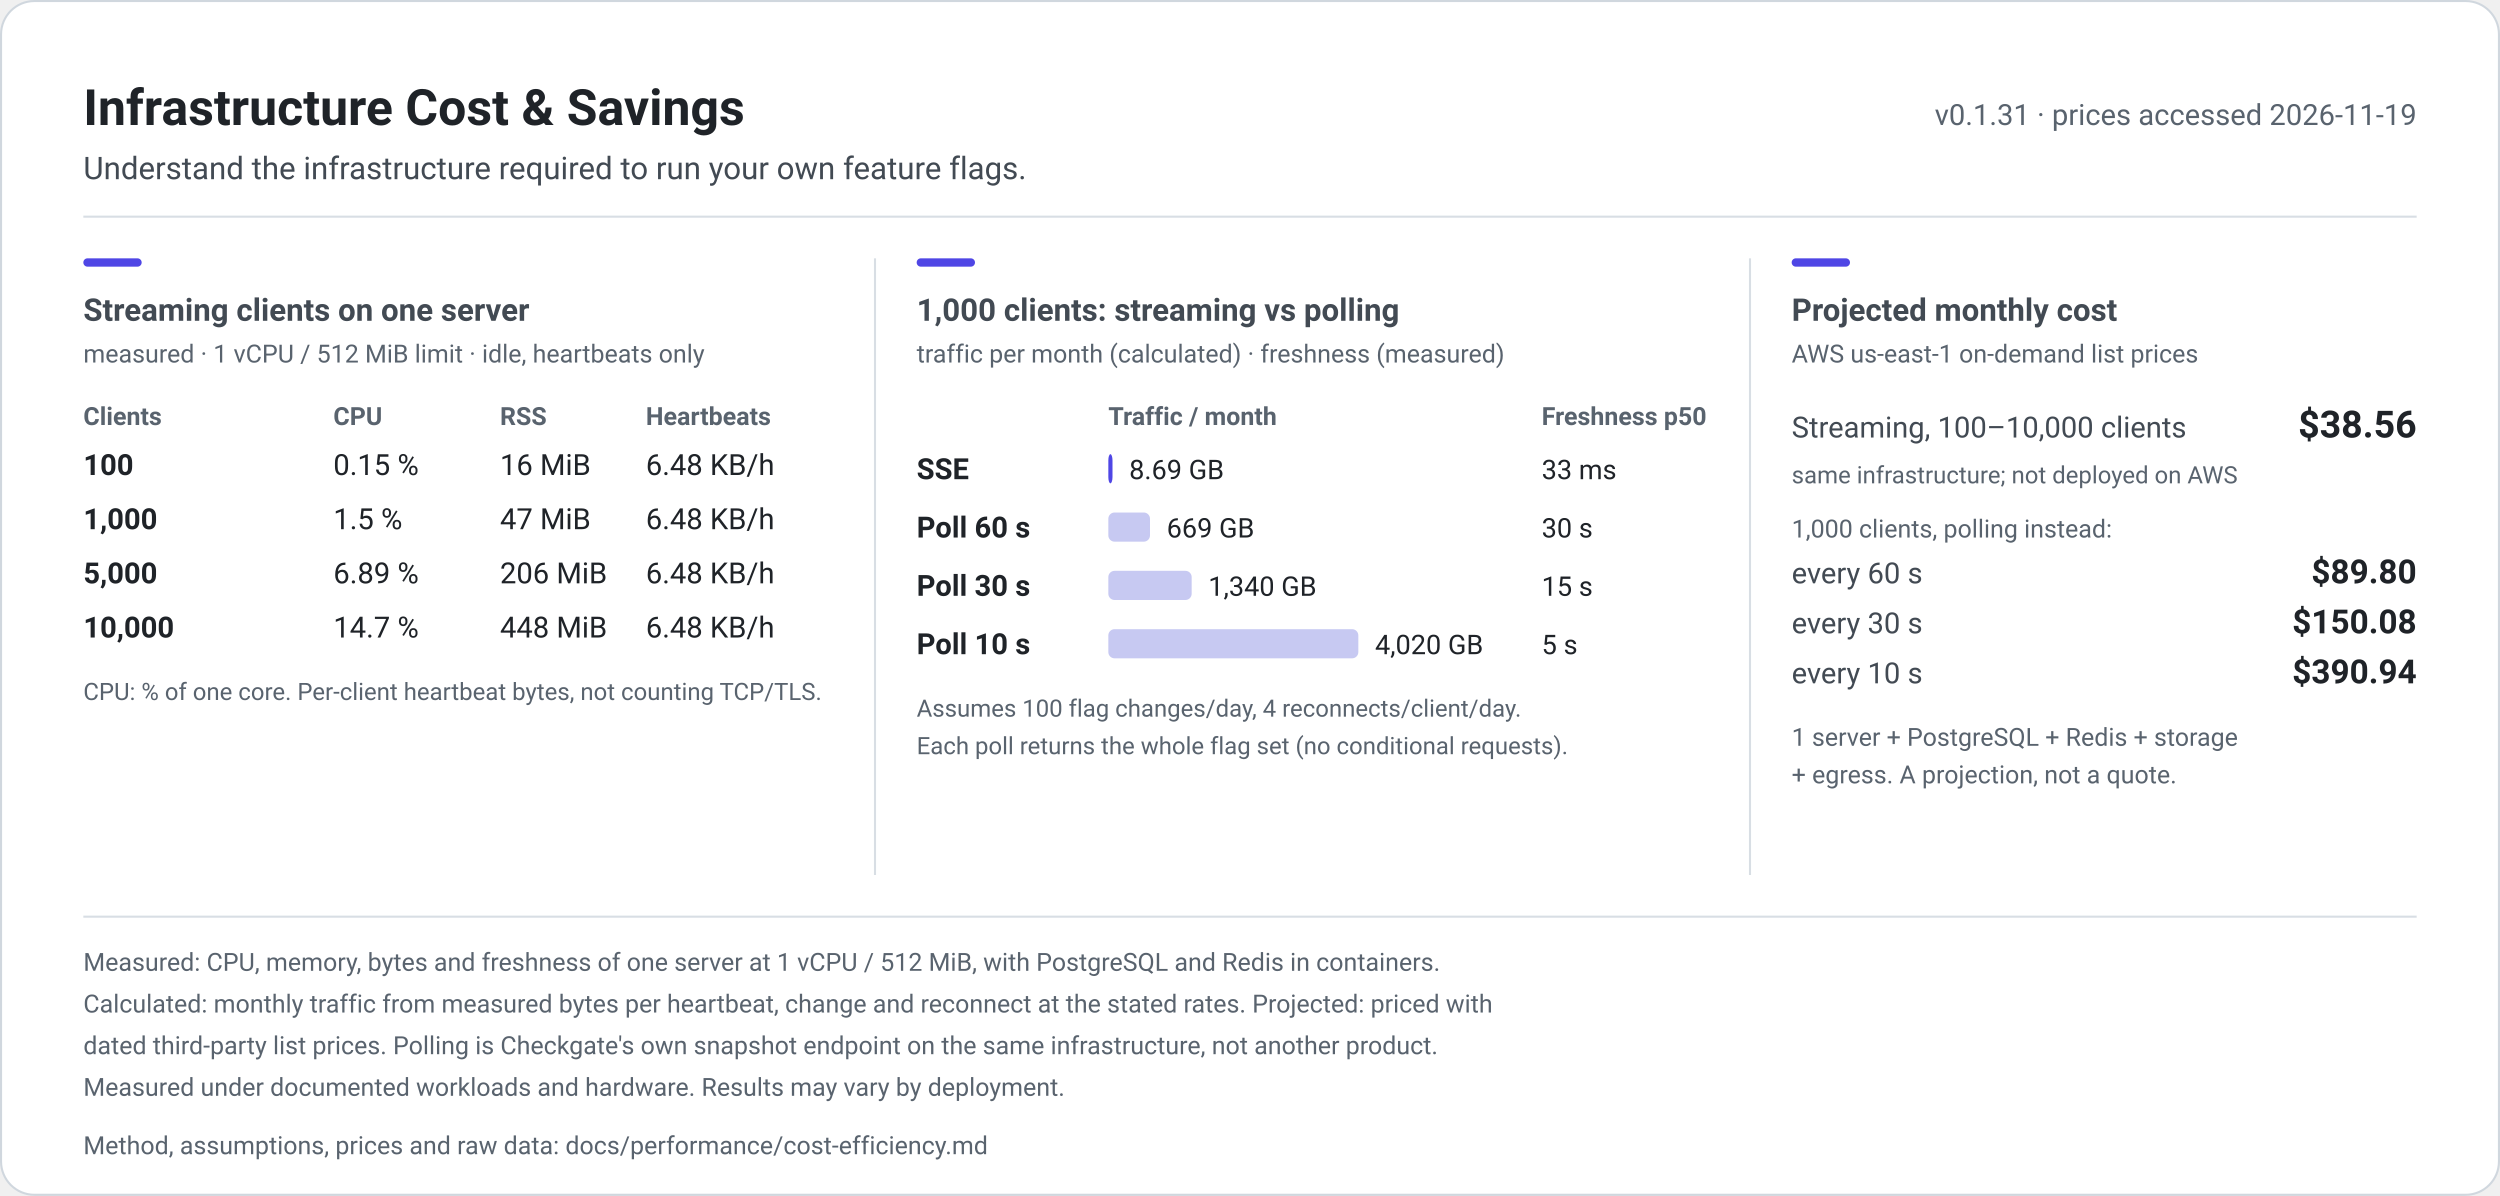
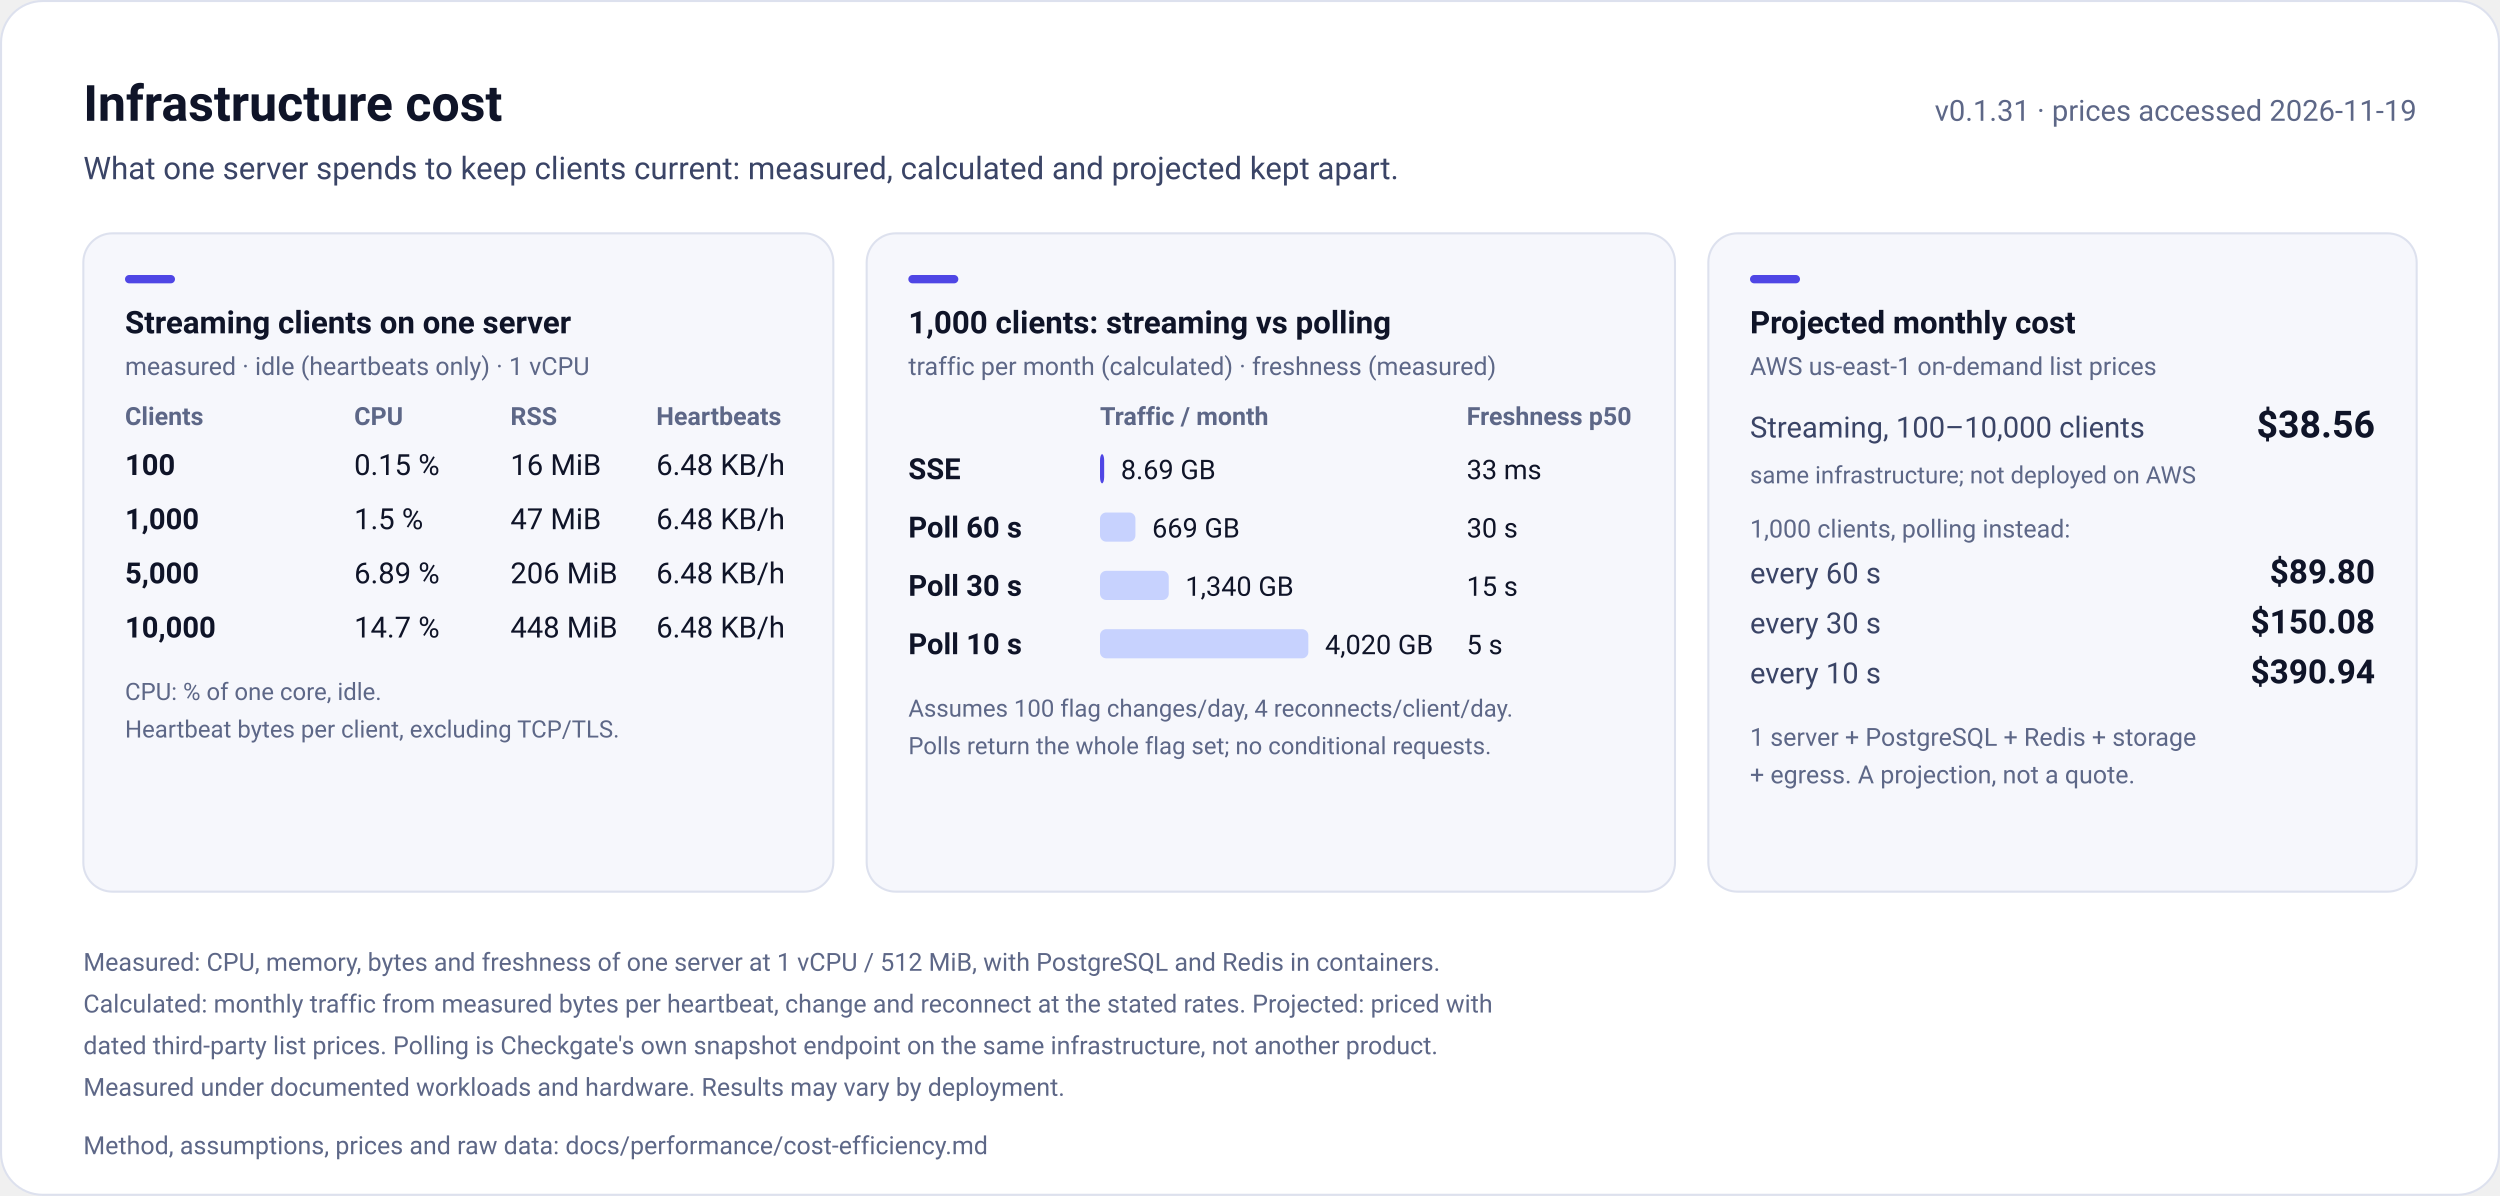
<svg xmlns="http://www.w3.org/2000/svg" viewBox="0 0 1200 574" width="1200" height="574" role="img" aria-labelledby="t d" font-family="system-ui,-apple-system,'Segoe UI',Roboto,Helvetica,Arial,sans-serif">
-   <rect x="0.5" y="0.5" width="1199" height="573" rx="16" fill="#ffffff" stroke="#d0d7de" />
-   <text x="40" y="60" font-size="24" font-weight="600" fill="#1f2328" text-anchor="start">Infrastructure Cost &amp; Savings</text>
-   <text x="1160" y="60" font-size="14" font-weight="400" fill="#59636e" text-anchor="end">v0.1.31 · prices accessed 2026-11-19</text>
-   <text x="40" y="86" font-size="15" font-weight="400" fill="#424a53" text-anchor="start">Understand the infrastructure required to run your own feature flags.</text>
-   <line x1="40" y1="104" x2="1160" y2="104" stroke="#d8dee4" />
-   <rect x="40" y="124" width="28" height="4" rx="2" fill="#4f46e5" />
-   <text x="40" y="154" font-size="15" font-weight="600" fill="#424a53" text-anchor="start">Streaming clients on one server</text>
-   <text x="40" y="174" font-size="12" font-weight="400" fill="#59636e" text-anchor="start">measured · 1 vCPU / 512 MiB limit · idle, heartbeats only</text>
-   <text x="40" y="204" font-size="12" font-weight="600" fill="#59636e" text-anchor="start">Clients</text>
-   <text x="160" y="204" font-size="12" font-weight="600" fill="#59636e" text-anchor="start">CPU</text>
-   <text x="240" y="204" font-size="12" font-weight="600" fill="#59636e" text-anchor="start">RSS</text>
-   <text x="310" y="204" font-size="12" font-weight="600" fill="#59636e" text-anchor="start">Heartbeats</text>
-   <text x="40" y="228" font-size="14" font-weight="600" fill="#1f2328" text-anchor="start">100</text>
-   <text x="160" y="228" font-size="14" font-weight="400" fill="#1f2328" text-anchor="start">0.15 %</text>
-   <text x="240" y="228" font-size="14" font-weight="400" fill="#1f2328" text-anchor="start">16 MiB</text>
-   <text x="310" y="228" font-size="14" font-weight="400" fill="#1f2328" text-anchor="start">6.48 KB/h</text>
-   <text x="40" y="254" font-size="14" font-weight="600" fill="#1f2328" text-anchor="start">1,000</text>
-   <text x="160" y="254" font-size="14" font-weight="400" fill="#1f2328" text-anchor="start">1.5 %</text>
-   <text x="240" y="254" font-size="14" font-weight="400" fill="#1f2328" text-anchor="start">47 MiB</text>
-   <text x="310" y="254" font-size="14" font-weight="400" fill="#1f2328" text-anchor="start">6.48 KB/h</text>
-   <text x="40" y="280" font-size="14" font-weight="600" fill="#1f2328" text-anchor="start">5,000</text>
-   <text x="160" y="280" font-size="14" font-weight="400" fill="#1f2328" text-anchor="start">6.89 %</text>
-   <text x="240" y="280" font-size="14" font-weight="400" fill="#1f2328" text-anchor="start">206 MiB</text>
-   <text x="310" y="280" font-size="14" font-weight="400" fill="#1f2328" text-anchor="start">6.48 KB/h</text>
-   <text x="40" y="306" font-size="14" font-weight="600" fill="#1f2328" text-anchor="start">10,000</text>
-   <text x="160" y="306" font-size="14" font-weight="400" fill="#1f2328" text-anchor="start">14.7 %</text>
-   <text x="240" y="306" font-size="14" font-weight="400" fill="#1f2328" text-anchor="start">448 MiB</text>
-   <text x="310" y="306" font-size="14" font-weight="400" fill="#1f2328" text-anchor="start">6.48 KB/h</text>
-   <text x="40" y="336" font-size="11.5" font-weight="400" fill="#59636e" text-anchor="start">CPU: % of one core. Per-client heartbeat bytes, not counting TCP/TLS.</text>
-   <line x1="420" y1="124" x2="420" y2="420" stroke="#d8dee4" />
-   <rect x="440" y="124" width="28" height="4" rx="2" fill="#4f46e5" />
-   <text x="440" y="154" font-size="15" font-weight="600" fill="#424a53" text-anchor="start">1,000 clients: streaming vs polling</text>
-   <text x="440" y="174" font-size="12" font-weight="400" fill="#59636e" text-anchor="start">traffic per month (calculated) · freshness (measured)</text>
-   <text x="440" y="204" font-size="12" font-weight="600" fill="#59636e" text-anchor="start" />
-   <text x="532" y="204" font-size="12" font-weight="600" fill="#59636e" text-anchor="start">Traffic / month</text>
-   <text x="740" y="204" font-size="12" font-weight="600" fill="#59636e" text-anchor="start">Freshness p50</text>
-   <text x="440" y="230" font-size="14" font-weight="600" fill="#1f2328" text-anchor="start">SSE</text>
-   <rect x="532" y="218" width="2" height="14" rx="3" fill="#4f46e5" />
-   <text x="542" y="230" font-size="13" font-weight="400" fill="#1f2328" text-anchor="start">8.69 GB</text>
-   <text x="740" y="230" font-size="13" font-weight="400" fill="#1f2328" text-anchor="start">33 ms</text>
-   <text x="440" y="258" font-size="14" font-weight="600" fill="#1f2328" text-anchor="start">Poll 60 s</text>
-   <rect x="532" y="246" width="20" height="14" rx="3" fill="#c7c9f2" />
-   <text x="560" y="258" font-size="13" font-weight="400" fill="#1f2328" text-anchor="start">669 GB</text>
-   <text x="740" y="258" font-size="13" font-weight="400" fill="#1f2328" text-anchor="start">30 s</text>
-   <text x="440" y="286" font-size="14" font-weight="600" fill="#1f2328" text-anchor="start">Poll 30 s</text>
-   <rect x="532" y="274" width="40" height="14" rx="3" fill="#c7c9f2" />
-   <text x="580" y="286" font-size="13" font-weight="400" fill="#1f2328" text-anchor="start">1,340 GB</text>
-   <text x="740" y="286" font-size="13" font-weight="400" fill="#1f2328" text-anchor="start">15 s</text>
-   <text x="440" y="314" font-size="14" font-weight="600" fill="#1f2328" text-anchor="start">Poll 10 s</text>
-   <rect x="532" y="302" width="120" height="14" rx="3" fill="#c7c9f2" />
-   <text x="660" y="314" font-size="13" font-weight="400" fill="#1f2328" text-anchor="start">4,020 GB</text>
-   <text x="740" y="314" font-size="13" font-weight="400" fill="#1f2328" text-anchor="start">5 s</text>
-   <text x="440" y="344" font-size="11.5" font-weight="400" fill="#59636e" text-anchor="start">Assumes 100 flag changes/day, 4 reconnects/client/day.</text>
-   <text x="440" y="362" font-size="11.5" font-weight="400" fill="#59636e" text-anchor="start">Each poll returns the whole flag set (no conditional requests).</text>
-   <line x1="840" y1="124" x2="840" y2="420" stroke="#d8dee4" />
-   <rect x="860" y="124" width="28" height="4" rx="2" fill="#4f46e5" />
-   <text x="860" y="154" font-size="15" font-weight="600" fill="#424a53" text-anchor="start">Projected monthly cost</text>
-   <text x="860" y="174" font-size="12" font-weight="400" fill="#59636e" text-anchor="start">AWS us-east-1 on-demand list prices</text>
-   <text x="860" y="210" font-size="14" font-weight="400" fill="#424a53" text-anchor="start">Streaming, 100–10,000 clients</text>
-   <text x="1160" y="210" font-size="18" font-weight="600" fill="#1f2328" text-anchor="end">$38.56</text>
-   <text x="860" y="232" font-size="11.5" font-weight="400" fill="#59636e" text-anchor="start">same infrastructure; not deployed on AWS</text>
-   <text x="860" y="258" font-size="12" font-weight="400" fill="#59636e" text-anchor="start">1,000 clients, polling instead:</text>
-   <text x="860" y="280" font-size="14" font-weight="400" fill="#424a53" text-anchor="start">every 60 s</text>
-   <text x="1160" y="280" font-size="16" font-weight="600" fill="#1f2328" text-anchor="end">$89.80</text>
-   <text x="860" y="304" font-size="14" font-weight="400" fill="#424a53" text-anchor="start">every 30 s</text>
-   <text x="1160" y="304" font-size="16" font-weight="600" fill="#1f2328" text-anchor="end">$150.08</text>
-   <text x="860" y="328" font-size="14" font-weight="400" fill="#424a53" text-anchor="start">every 10 s</text>
-   <text x="1160" y="328" font-size="16" font-weight="600" fill="#1f2328" text-anchor="end">$390.94</text>
-   <text x="860" y="358" font-size="12" font-weight="400" fill="#59636e" text-anchor="start">1 server + PostgreSQL + Redis + storage</text>
-   <text x="860" y="376" font-size="12" font-weight="400" fill="#59636e" text-anchor="start">+ egress. A projection, not a quote.</text>
-   <line x1="40" y1="440" x2="1160" y2="440" stroke="#d8dee4" />
-   <text x="40" y="466" font-size="12" font-weight="400" fill="#59636e" text-anchor="start">Measured: CPU, memory, bytes and freshness of one server at 1 vCPU / 512 MiB, with PostgreSQL and Redis in containers.</text>
-   <text x="40" y="486" font-size="12" font-weight="400" fill="#59636e" text-anchor="start">Calculated: monthly traffic from measured bytes per heartbeat, change and reconnect at the stated rates. Projected: priced with</text>
-   <text x="40" y="506" font-size="12" font-weight="400" fill="#59636e" text-anchor="start">dated third-party list prices. Polling is Checkgate's own snapshot endpoint on the same infrastructure, not another product.</text>
-   <text x="40" y="526" font-size="12" font-weight="400" fill="#59636e" text-anchor="start">Measured under documented workloads and hardware. Results may vary by deployment.</text>
-   <text x="40" y="554" font-size="12" font-weight="400" fill="#59636e" text-anchor="start">Method, assumptions, prices and raw data: docs/performance/cost-efficiency.md</text>
+   <rect x="0.5" y="0.5" width="1199" height="573" rx="20" fill="#ffffff" stroke="#dde1ee" />
+   <text x="40" y="58" font-size="24" font-weight="700" fill="#0f1428" text-anchor="start">Infrastructure cost</text>
+   <text x="1160" y="58" font-size="14" font-weight="400" fill="#5d6787" text-anchor="end">v0.1.31 · prices accessed 2026-11-19</text>
+   <text x="40" y="86" font-size="15" font-weight="400" fill="#3a4466" text-anchor="start">What one server spends to keep clients current: measured, calculated and projected kept apart.</text>
+   <rect x="40" y="112" width="360" height="316" rx="14" fill="#f6f7fc" stroke="#dde1ee" />
+   <rect x="416" y="112" width="388" height="316" rx="14" fill="#f6f7fc" stroke="#dde1ee" />
+   <rect x="820" y="112" width="340" height="316" rx="14" fill="#f6f7fc" stroke="#dde1ee" />
+   <rect x="60" y="132" width="24" height="4" rx="2" fill="#4f46e5" />
+   <text x="60" y="160" font-size="15" font-weight="600" fill="#0f1428" text-anchor="start">Streaming clients on one server</text>
+   <text x="60" y="180" font-size="12" font-weight="400" fill="#5d6787" text-anchor="start">measured · idle (heartbeats only) · 1 vCPU</text>
+   <text x="60" y="204" font-size="12" font-weight="600" fill="#5d6787" text-anchor="start">Clients</text>
+   <text x="170" y="204" font-size="12" font-weight="600" fill="#5d6787" text-anchor="start">CPU</text>
+   <text x="245" y="204" font-size="12" font-weight="600" fill="#5d6787" text-anchor="start">RSS</text>
+   <text x="315" y="204" font-size="12" font-weight="600" fill="#5d6787" text-anchor="start">Heartbeats</text>
+   <text x="60" y="228" font-size="14" font-weight="600" fill="#0f1428" text-anchor="start">100</text>
+   <text x="170" y="228" font-size="14" font-weight="400" fill="#0f1428" text-anchor="start">0.15 %</text>
+   <text x="245" y="228" font-size="14" font-weight="400" fill="#0f1428" text-anchor="start">16 MiB</text>
+   <text x="315" y="228" font-size="14" font-weight="400" fill="#0f1428" text-anchor="start">6.48 KB/h</text>
+   <text x="60" y="254" font-size="14" font-weight="600" fill="#0f1428" text-anchor="start">1,000</text>
+   <text x="170" y="254" font-size="14" font-weight="400" fill="#0f1428" text-anchor="start">1.5 %</text>
+   <text x="245" y="254" font-size="14" font-weight="400" fill="#0f1428" text-anchor="start">47 MiB</text>
+   <text x="315" y="254" font-size="14" font-weight="400" fill="#0f1428" text-anchor="start">6.48 KB/h</text>
+   <text x="60" y="280" font-size="14" font-weight="600" fill="#0f1428" text-anchor="start">5,000</text>
+   <text x="170" y="280" font-size="14" font-weight="400" fill="#0f1428" text-anchor="start">6.89 %</text>
+   <text x="245" y="280" font-size="14" font-weight="400" fill="#0f1428" text-anchor="start">206 MiB</text>
+   <text x="315" y="280" font-size="14" font-weight="400" fill="#0f1428" text-anchor="start">6.48 KB/h</text>
+   <text x="60" y="306" font-size="14" font-weight="600" fill="#0f1428" text-anchor="start">10,000</text>
+   <text x="170" y="306" font-size="14" font-weight="400" fill="#0f1428" text-anchor="start">14.7 %</text>
+   <text x="245" y="306" font-size="14" font-weight="400" fill="#0f1428" text-anchor="start">448 MiB</text>
+   <text x="315" y="306" font-size="14" font-weight="400" fill="#0f1428" text-anchor="start">6.48 KB/h</text>
+   <text x="60" y="336" font-size="11.5" font-weight="400" fill="#5d6787" text-anchor="start">CPU: % of one core, idle.</text>
+   <text x="60" y="354" font-size="11.5" font-weight="400" fill="#5d6787" text-anchor="start">Heartbeat bytes per client, excluding TCP/TLS.</text>
+   <rect x="436" y="132" width="24" height="4" rx="2" fill="#4f46e5" />
+   <text x="436" y="160" font-size="15" font-weight="600" fill="#0f1428" text-anchor="start">1,000 clients: streaming vs polling</text>
+   <text x="436" y="180" font-size="12" font-weight="400" fill="#5d6787" text-anchor="start">traffic per month (calculated) · freshness (measured)</text>
+   <text x="436" y="204" font-size="12" font-weight="600" fill="#5d6787" text-anchor="start" />
+   <text x="528" y="204" font-size="12" font-weight="600" fill="#5d6787" text-anchor="start">Traffic / month</text>
+   <text x="704" y="204" font-size="12" font-weight="600" fill="#5d6787" text-anchor="start">Freshness p50</text>
+   <text x="436" y="230" font-size="14" font-weight="600" fill="#0f1428" text-anchor="start">SSE</text>
+   <rect x="528" y="218" width="2" height="14" rx="3" fill="#4f46e5" />
+   <text x="538" y="230" font-size="13" font-weight="400" fill="#0f1428" text-anchor="start">8.69 GB</text>
+   <text x="704" y="230" font-size="13" font-weight="400" fill="#0f1428" text-anchor="start">33 ms</text>
+   <text x="436" y="258" font-size="14" font-weight="600" fill="#0f1428" text-anchor="start">Poll 60 s</text>
+   <rect x="528" y="246" width="17" height="14" rx="3" fill="#c7d2fe" />
+   <text x="553" y="258" font-size="13" font-weight="400" fill="#0f1428" text-anchor="start">669 GB</text>
+   <text x="704" y="258" font-size="13" font-weight="400" fill="#0f1428" text-anchor="start">30 s</text>
+   <text x="436" y="286" font-size="14" font-weight="600" fill="#0f1428" text-anchor="start">Poll 30 s</text>
+   <rect x="528" y="274" width="33" height="14" rx="3" fill="#c7d2fe" />
+   <text x="569" y="286" font-size="13" font-weight="400" fill="#0f1428" text-anchor="start">1,340 GB</text>
+   <text x="704" y="286" font-size="13" font-weight="400" fill="#0f1428" text-anchor="start">15 s</text>
+   <text x="436" y="314" font-size="14" font-weight="600" fill="#0f1428" text-anchor="start">Poll 10 s</text>
+   <rect x="528" y="302" width="100" height="14" rx="3" fill="#c7d2fe" />
+   <text x="636" y="314" font-size="13" font-weight="400" fill="#0f1428" text-anchor="start">4,020 GB</text>
+   <text x="704" y="314" font-size="13" font-weight="400" fill="#0f1428" text-anchor="start">5 s</text>
+   <text x="436" y="344" font-size="11.5" font-weight="400" fill="#5d6787" text-anchor="start">Assumes 100 flag changes/day, 4 reconnects/client/day.</text>
+   <text x="436" y="362" font-size="11.5" font-weight="400" fill="#5d6787" text-anchor="start">Polls return the whole flag set; no conditional requests.</text>
+   <rect x="840" y="132" width="24" height="4" rx="2" fill="#4f46e5" />
+   <text x="840" y="160" font-size="15" font-weight="600" fill="#0f1428" text-anchor="start">Projected monthly cost</text>
+   <text x="840" y="180" font-size="12" font-weight="400" fill="#5d6787" text-anchor="start">AWS us-east-1 on-demand list prices</text>
+   <text x="840" y="210" font-size="14" font-weight="400" fill="#3a4466" text-anchor="start">Streaming, 100–10,000 clients</text>
+   <text x="1140" y="210" font-size="18" font-weight="600" fill="#0f1428" text-anchor="end">$38.56</text>
+   <text x="840" y="232" font-size="11.5" font-weight="400" fill="#5d6787" text-anchor="start">same infrastructure; not deployed on AWS</text>
+   <text x="840" y="258" font-size="12" font-weight="400" fill="#5d6787" text-anchor="start">1,000 clients, polling instead:</text>
+   <text x="840" y="280" font-size="14" font-weight="400" fill="#3a4466" text-anchor="start">every 60 s</text>
+   <text x="1140" y="280" font-size="16" font-weight="600" fill="#0f1428" text-anchor="end">$89.80</text>
+   <text x="840" y="304" font-size="14" font-weight="400" fill="#3a4466" text-anchor="start">every 30 s</text>
+   <text x="1140" y="304" font-size="16" font-weight="600" fill="#0f1428" text-anchor="end">$150.08</text>
+   <text x="840" y="328" font-size="14" font-weight="400" fill="#3a4466" text-anchor="start">every 10 s</text>
+   <text x="1140" y="328" font-size="16" font-weight="600" fill="#0f1428" text-anchor="end">$390.94</text>
+   <text x="840" y="358" font-size="12" font-weight="400" fill="#5d6787" text-anchor="start">1 server + PostgreSQL + Redis + storage</text>
+   <text x="840" y="376" font-size="12" font-weight="400" fill="#5d6787" text-anchor="start">+ egress. A projection, not a quote.</text>
+   <text x="40" y="466" font-size="12" font-weight="400" fill="#5d6787" text-anchor="start">Measured: CPU, memory, bytes and freshness of one server at 1 vCPU / 512 MiB, with PostgreSQL and Redis in containers.</text>
+   <text x="40" y="486" font-size="12" font-weight="400" fill="#5d6787" text-anchor="start">Calculated: monthly traffic from measured bytes per heartbeat, change and reconnect at the stated rates. Projected: priced with</text>
+   <text x="40" y="506" font-size="12" font-weight="400" fill="#5d6787" text-anchor="start">dated third-party list prices. Polling is Checkgate's own snapshot endpoint on the same infrastructure, not another product.</text>
+   <text x="40" y="526" font-size="12" font-weight="400" fill="#5d6787" text-anchor="start">Measured under documented workloads and hardware. Results may vary by deployment.</text>
+   <text x="40" y="554" font-size="12" font-weight="400" fill="#5d6787" text-anchor="start">Method, assumptions, prices and raw data: docs/performance/cost-efficiency.md</text>
</svg>
